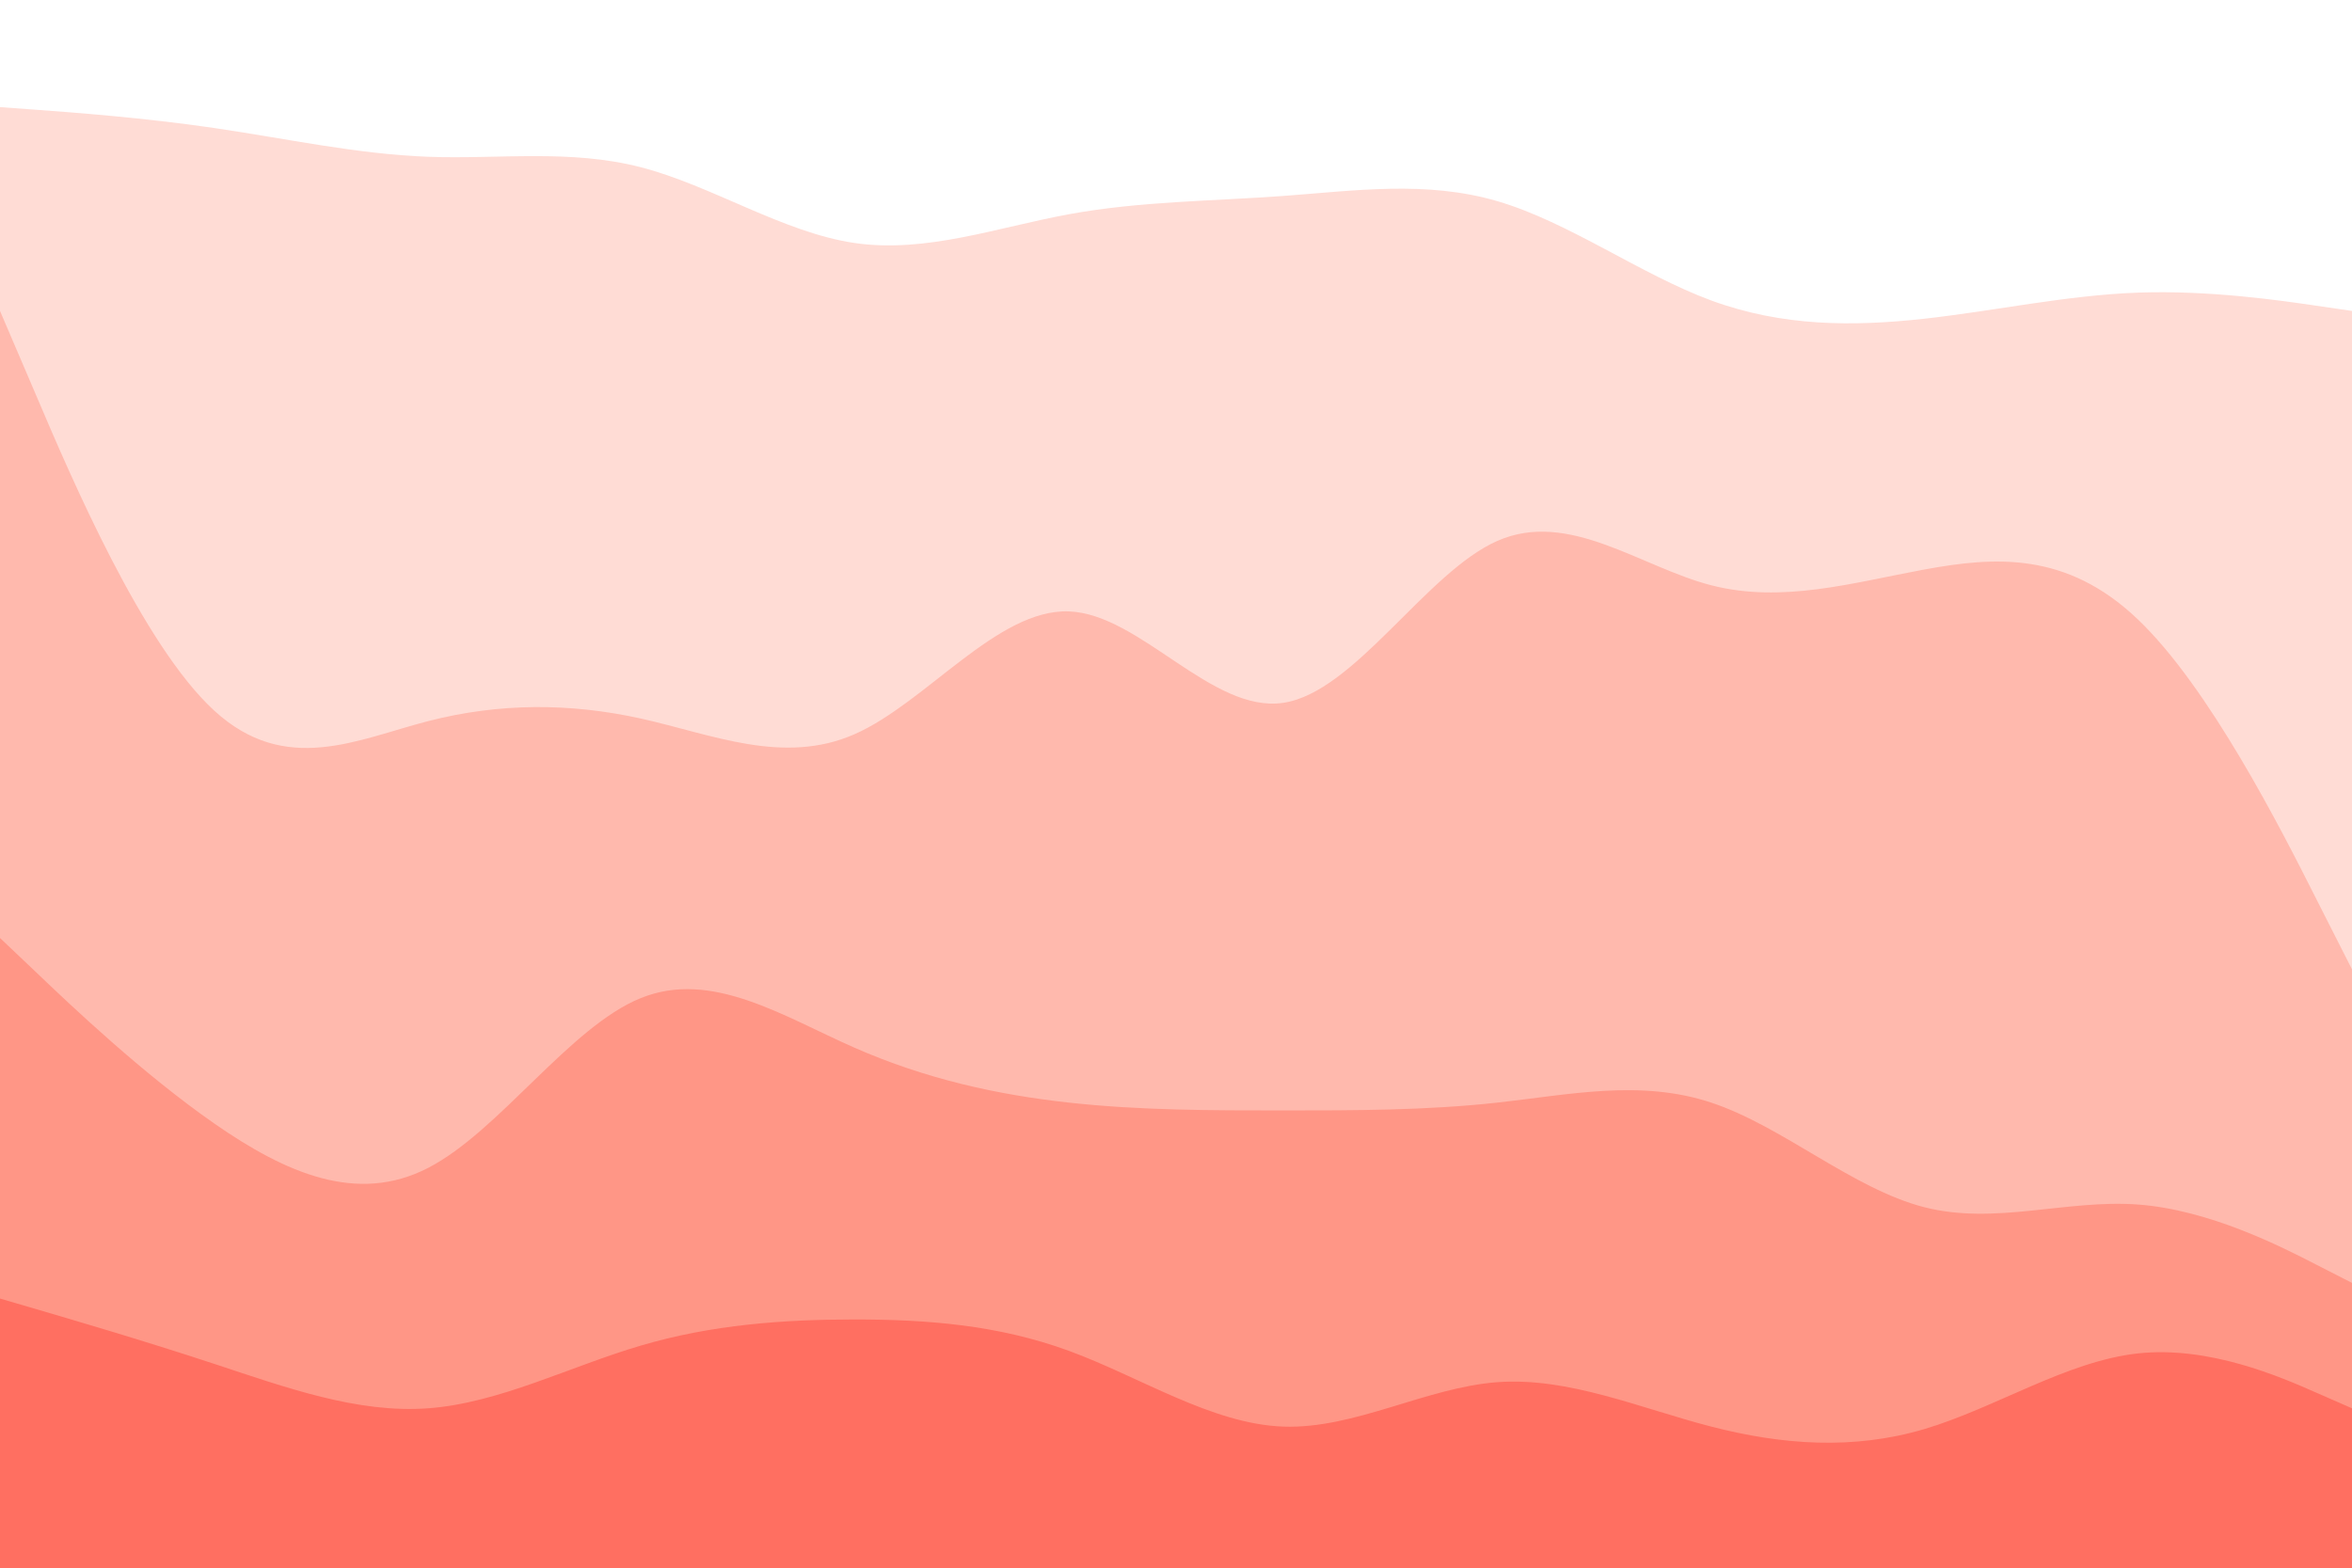
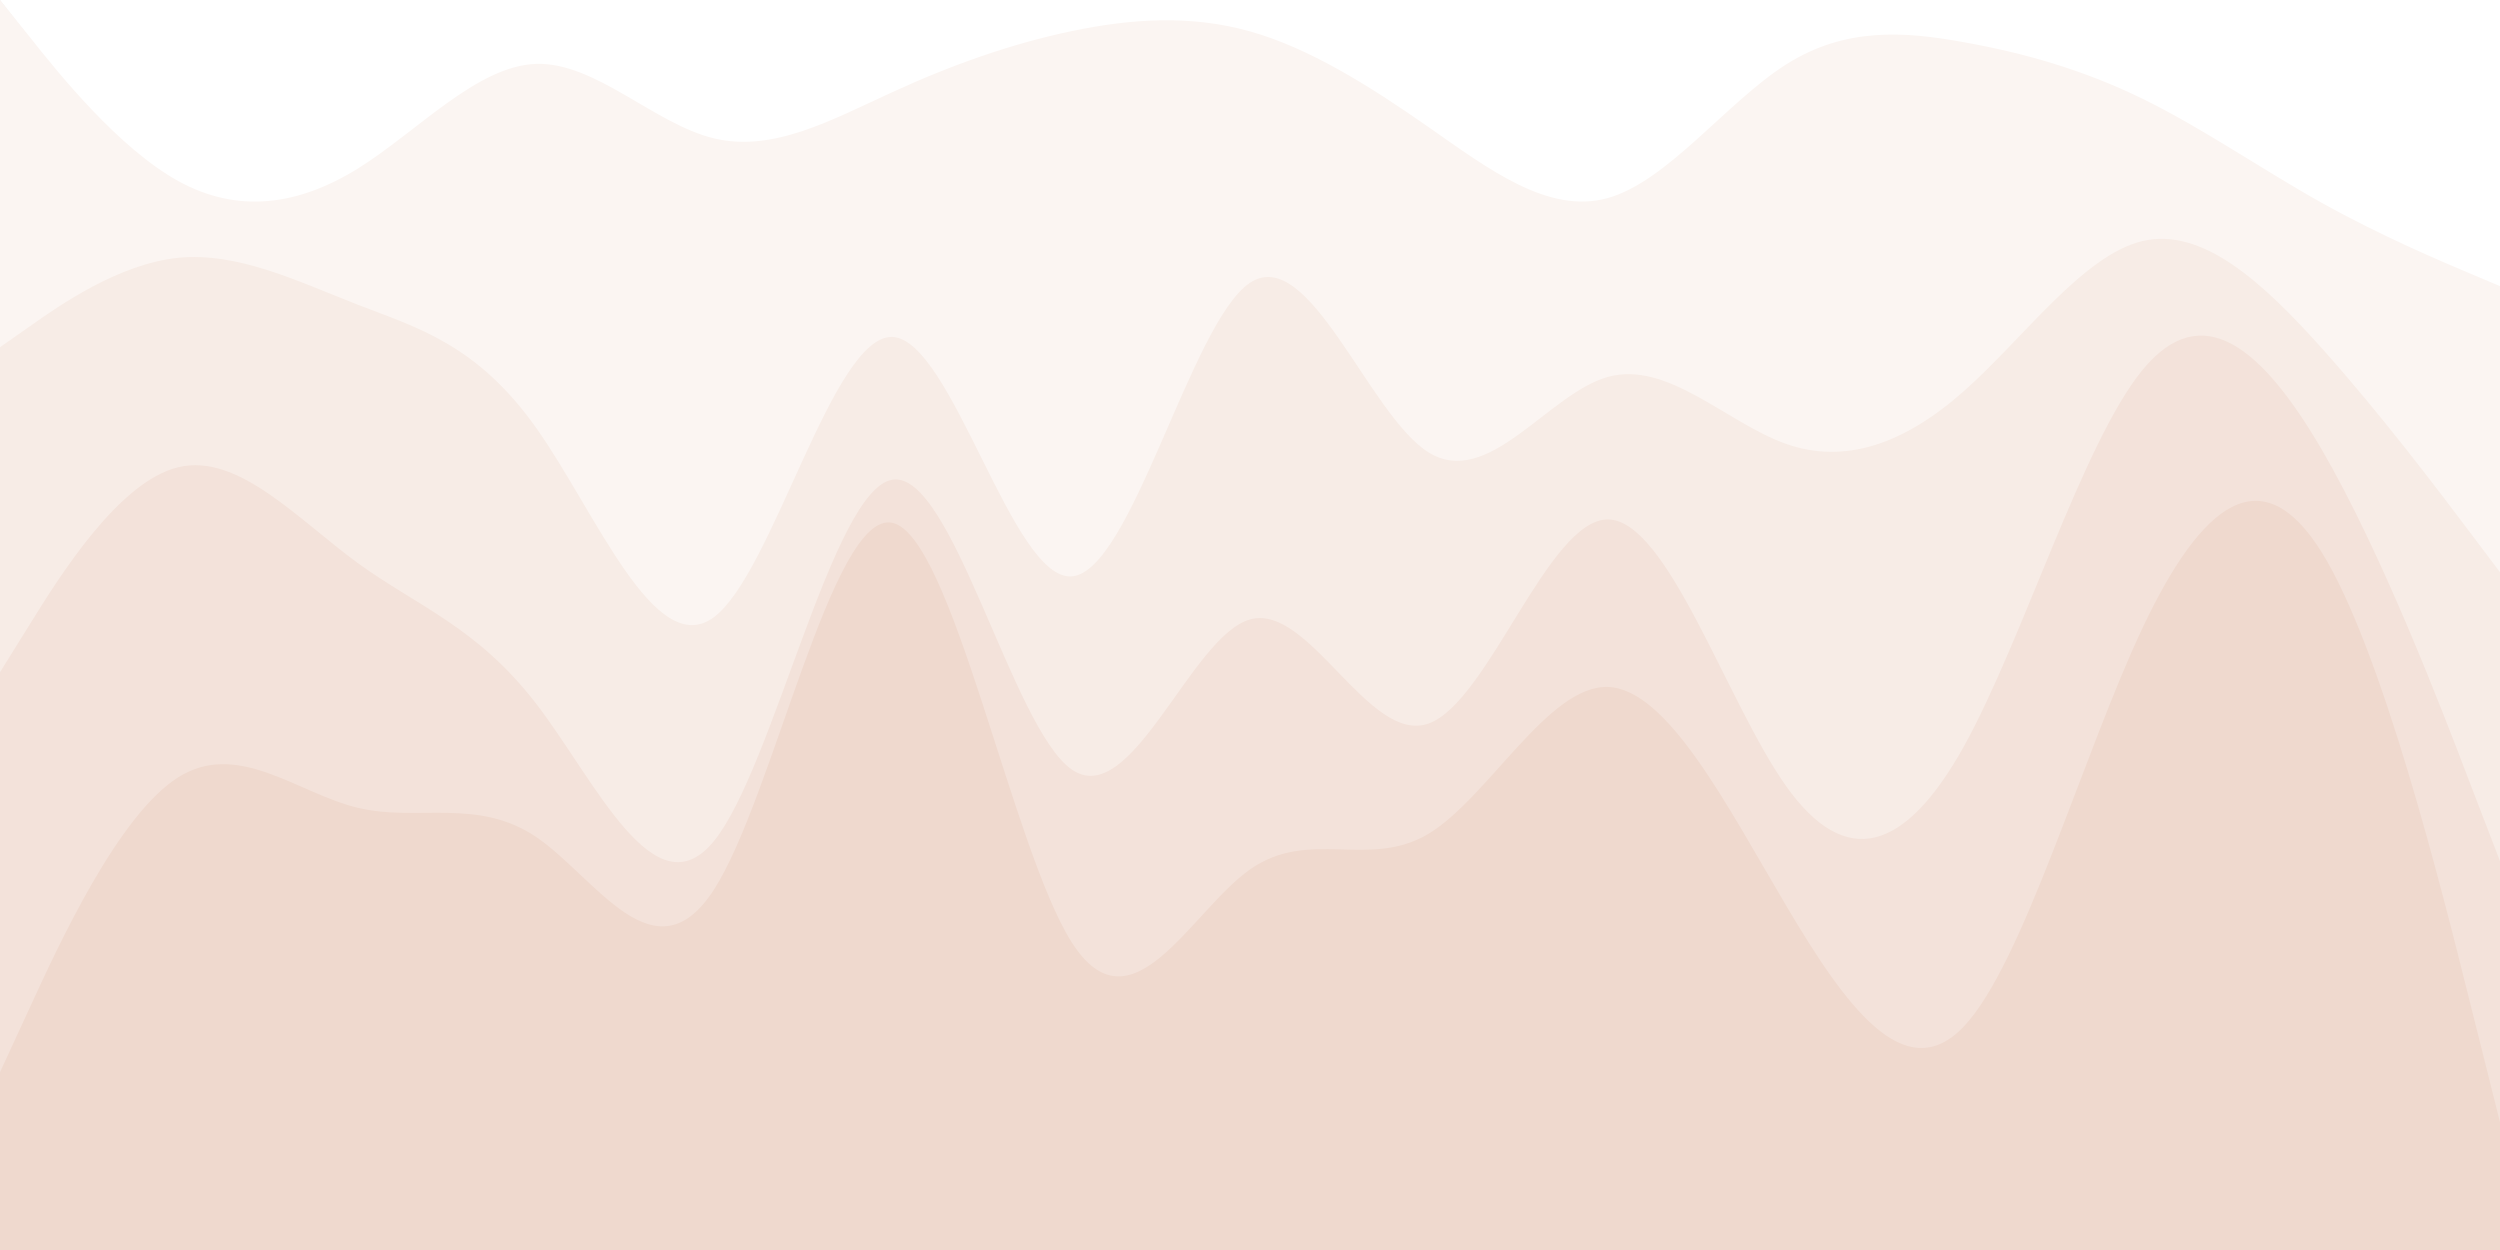
- <svg xmlns="http://www.w3.org/2000/svg" id="visual" viewBox="0 0 900 600" width="900" height="600" version="1.1">
-   <path d="M0 43L13.7 44C27.3 45 54.7 47 82 51C109.3 55 136.7 61 163.8 62C191 63 218 59 245.2 66C272.3 73 299.7 91 327 95C354.3 99 381.7 89 409 84C436.3 79 463.7 79 491 77C518.3 75 545.7 71 573 79C600.3 87 627.7 107 654.8 117C682 127 709 127 736.2 124C763.3 121 790.7 115 818 114C845.3 113 872.7 117 886.3 119L900 121L900 0L886.3 0C872.7 0 845.3 0 818 0C790.7 0 763.3 0 736.2 0C709 0 682 0 654.8 0C627.7 0 600.3 0 573 0C545.7 0 518.3 0 491 0C463.7 0 436.3 0 409 0C381.7 0 354.3 0 327 0C299.7 0 272.3 0 245.2 0C218 0 191 0 163.8 0C136.7 0 109.3 0 82 0C54.7 0 27.3 0 13.7 0L0 0Z" fill="#ffffff" />
-   <path d="M0 121L13.7 153C27.3 185 54.7 249 82 274C109.3 299 136.7 285 163.8 278C191 271 218 271 245.2 277C272.3 283 299.7 295 327 283C354.3 271 381.7 235 409 236C436.3 237 463.7 275 491 271C518.3 267 545.7 221 573 209C600.3 197 627.7 219 654.8 226C682 233 709 225 736.2 220C763.3 215 790.7 213 818 239C845.3 265 872.7 319 886.3 346L900 373L900 119L886.3 117C872.7 115 845.3 111 818 112C790.7 113 763.3 119 736.2 122C709 125 682 125 654.8 115C627.7 105 600.3 85 573 77C545.7 69 518.3 73 491 75C463.7 77 436.3 77 409 82C381.7 87 354.3 97 327 93C299.7 89 272.3 71 245.2 64C218 57 191 61 163.8 60C136.7 59 109.3 53 82 49C54.7 45 27.3 43 13.7 42L0 41Z" fill="#ffdcd5" />
-   <path d="M0 361L13.7 374C27.3 387 54.7 413 82 432C109.3 451 136.7 463 163.8 449C191 435 218 395 245.2 384C272.3 373 299.7 391 327 403C354.3 415 381.7 421 409 424C436.3 427 463.7 427 491 427C518.3 427 545.7 427 573 424C600.3 421 627.7 415 654.8 424C682 433 709 457 736.2 464C763.3 471 790.7 461 818 463C845.3 465 872.7 479 886.3 486L900 493L900 371L886.3 344C872.7 317 845.3 263 818 237C790.7 211 763.3 213 736.2 218C709 223 682 231 654.8 224C627.7 217 600.3 195 573 207C545.7 219 518.3 265 491 269C463.7 273 436.3 235 409 234C381.7 233 354.3 269 327 281C299.7 293 272.3 281 245.2 275C218 269 191 269 163.8 276C136.7 283 109.3 297 82 272C54.7 247 27.3 183 13.7 151L0 119Z" fill="#ffb9ad" />
-   <path d="M0 499L13.7 503C27.3 507 54.7 515 82 524C109.3 533 136.7 543 163.8 541C191 539 218 525 245.2 517C272.3 509 299.7 507 327 507C354.3 507 381.7 509 409 519C436.3 529 463.7 547 491 548C518.3 549 545.7 533 573 531C600.3 529 627.7 541 654.8 548C682 555 709 557 736.2 549C763.3 541 790.7 523 818 520C845.3 517 872.7 529 886.3 535L900 541L900 491L886.3 484C872.7 477 845.3 463 818 461C790.7 459 763.3 469 736.2 462C709 455 682 431 654.8 422C627.7 413 600.3 419 573 422C545.7 425 518.3 425 491 425C463.7 425 436.3 425 409 422C381.7 419 354.3 413 327 401C299.7 389 272.3 371 245.2 382C218 393 191 433 163.8 447C136.7 461 109.3 449 82 430C54.7 411 27.3 385 13.7 372L0 359Z" fill="#ff9686" />
-   <path d="M0 601L13.7 601C27.3 601 54.7 601 82 601C109.3 601 136.7 601 163.8 601C191 601 218 601 245.2 601C272.3 601 299.7 601 327 601C354.3 601 381.7 601 409 601C436.3 601 463.7 601 491 601C518.3 601 545.7 601 573 601C600.3 601 627.7 601 654.8 601C682 601 709 601 736.2 601C763.3 601 790.7 601 818 601C845.3 601 872.7 601 886.3 601L900 601L900 539L886.3 533C872.7 527 845.3 515 818 518C790.7 521 763.3 539 736.2 547C709 555 682 553 654.8 546C627.7 539 600.3 527 573 529C545.7 531 518.3 547 491 546C463.7 545 436.3 527 409 517C381.7 507 354.3 505 327 505C299.7 505 272.3 507 245.2 515C218 523 191 537 163.8 539C136.7 541 109.3 531 82 522C54.7 513 27.3 505 13.7 501L0 497Z" fill="#ff6f61" />
+ <svg xmlns="http://www.w3.org/2000/svg" id="visual" viewBox="0 0 900 450" width="900" height="450" version="1.1">
+   <path d="M0 0L10.7 13.7C21.3 27.3 42.7 54.7 64.2 66.8C85.7 79 107.3 76 128.8 62.3C150.3 48.7 171.7 24.3 193 23.7C214.3 23 235.7 46 257 51.5C278.3 57 299.7 45 321.2 35.2C342.7 25.3 364.3 17.7 385.8 13.2C407.3 8.7 428.7 7.3 450 13.3C471.3 19.3 492.7 32.7 514.2 47.7C535.7 62.7 557.3 79.3 578.8 73.3C600.3 67.3 621.7 38.7 643 25.2C664.3 11.7 685.7 13.3 707 17.2C728.3 21 749.7 27 771.2 37.5C792.7 48 814.3 63 835.8 75C857.3 87 878.7 96 889.3 100.5L900 105L900 0L889.3 0C878.7 0 857.3 0 835.8 0C814.3 0 792.7 0 771.2 0C749.7 0 728.3 0 707 0C685.7 0 664.3 0 643 0C621.7 0 600.3 0 578.8 0C557.3 0 535.7 0 514.2 0C492.7 0 471.3 0 450 0C428.7 0 407.3 0 385.8 0C364.3 0 342.7 0 321.2 0C299.7 0 278.3 0 257 0C235.7 0 214.3 0 193 0C171.7 0 150.3 0 128.8 0C107.3 0 85.7 0 64.2 0C42.7 0 21.3 0 10.7 0L0 0Z" fill="#ffffff" />
+   <path d="M0 127L10.7 119.5C21.3 112 42.7 97 64.2 94.8C85.7 92.7 107.3 103.3 128.8 111.7C150.3 120 171.7 126 193 156C214.3 186 235.7 240 257 224.2C278.3 208.3 299.7 122.7 321.2 123.3C342.7 124 364.3 211 385.8 209.5C407.3 208 428.7 118 450 103.8C471.3 89.7 492.7 151.3 514.2 164.8C535.7 178.3 557.3 143.7 578.8 137.7C600.3 131.7 621.7 154.3 643 161.8C664.3 169.3 685.7 161.7 707 142.8C728.3 124 749.7 94 771.2 88.8C792.7 83.7 814.3 103.3 835.8 127.3C857.3 151.3 878.7 179.7 889.3 193.8L900 208L900 103L889.3 98.5C878.7 94 857.3 85 835.8 73C814.3 61 792.7 46 771.2 35.5C749.7 25 728.3 19 707 15.2C685.7 11.3 664.3 9.7 643 23.2C621.7 36.7 600.3 65.3 578.8 71.3C557.3 77.3 535.7 60.7 514.2 45.7C492.7 30.7 471.3 17.3 450 11.3C428.7 5.3 407.3 6.7 385.8 11.2C364.3 15.7 342.7 23.3 321.2 33.2C299.7 43 278.3 55 257 49.8C235.7 44.7 214.3 22.3 193 23C171.7 23.7 150.3 47.3 128.8 60.7C107.3 74 85.7 77 64.2 65.2C42.7 53.3 21.3 26.7 10.7 13.3L0 0Z" fill="#fbf5f2" />
+   <path d="M0 244L10.7 226.8C21.3 209.7 42.7 175.3 64.2 170.2C85.7 165 107.3 189 128.8 204.7C150.3 220.3 171.7 227.7 193 255.3C214.3 283 235.7 331 257 304.8C278.3 278.7 299.7 178.3 321.2 174.7C342.7 171 364.3 264 385.8 279C407.3 294 428.7 231 450 225C471.3 219 492.7 270 514.2 262.5C535.7 255 557.3 189 578.8 189C600.3 189 621.7 255 643 285C664.3 315 685.7 309 707 270.7C728.3 232.3 749.7 161.7 771.2 135.3C792.7 109 814.3 127 835.8 163.8C857.3 200.7 878.7 256.3 889.3 284.2L900 312L900 206L889.3 191.8C878.7 177.7 857.3 149.3 835.8 125.3C814.3 101.3 792.7 81.7 771.2 86.8C749.7 92 728.3 122 707 140.8C685.7 159.7 664.3 167.3 643 159.8C621.7 152.3 600.3 129.7 578.8 135.7C557.3 141.7 535.7 176.3 514.2 162.8C492.7 149.3 471.3 87.7 450 101.8C428.7 116 407.3 206 385.8 207.5C364.3 209 342.7 122 321.2 121.3C299.7 120.7 278.3 206.3 257 222.2C235.7 238 214.3 184 193 154C171.7 124 150.3 118 128.8 109.7C107.3 101.3 85.7 90.7 64.2 92.8C42.7 95 21.3 110 10.7 117.5L0 125Z" fill="#f7ece6" />
+   <path d="M0 388L10.7 364.8C21.3 341.7 42.7 295.3 64.2 281.8C85.7 268.3 107.3 287.7 128.8 292.8C150.3 298 171.7 289 193 303.3C214.3 317.7 235.7 355.3 257 322.3C278.3 289.3 299.7 185.7 321.2 190.2C342.7 194.7 364.3 307.3 385.8 341.2C407.3 375 428.7 330 450 315C471.3 300 492.7 315 514.2 302.2C535.7 289.3 557.3 248.7 578.8 249.3C600.3 250 621.7 292 643 328C664.3 364 685.7 394 707 371.5C728.3 349 749.7 274 771.2 228.3C792.7 182.7 814.3 166.3 835.8 200.8C857.3 235.3 878.7 320.7 889.3 363.3L900 406L900 310L889.3 282.2C878.7 254.3 857.3 198.7 835.8 161.8C814.3 125 792.7 107 771.2 133.3C749.7 159.7 728.3 230.3 707 268.7C685.7 307 664.3 313 643 283C621.7 253 600.3 187 578.8 187C557.3 187 535.7 253 514.2 260.5C492.7 268 471.3 217 450 223C428.7 229 407.3 292 385.8 277C364.3 262 342.7 169 321.2 172.7C299.7 176.3 278.3 276.7 257 302.8C235.7 329 214.3 281 193 253.3C171.7 225.7 150.3 218.3 128.8 202.7C107.3 187 85.7 163 64.2 168.2C42.7 173.3 21.3 207.7 10.7 224.8L0 242Z" fill="#f3e2da" />
+   <path d="M0 451L10.7 451C21.3 451 42.7 451 64.2 451C85.7 451 107.3 451 128.8 451C150.3 451 171.7 451 193 451C214.3 451 235.7 451 257 451C278.3 451 299.7 451 321.2 451C342.7 451 364.3 451 385.8 451C407.3 451 428.7 451 450 451C471.3 451 492.7 451 514.2 451C535.7 451 557.3 451 578.8 451C600.3 451 621.7 451 643 451C664.3 451 685.7 451 707 451C728.3 451 749.7 451 771.2 451C792.7 451 814.3 451 835.8 451C857.3 451 878.7 451 889.3 451L900 451L900 404L889.3 361.3C878.7 318.7 857.3 233.3 835.8 198.8C814.3 164.3 792.7 180.7 771.2 226.3C749.7 272 728.3 347 707 369.5C685.7 392 664.3 362 643 326C621.7 290 600.3 248 578.8 247.3C557.3 246.7 535.7 287.3 514.2 300.2C492.7 313 471.3 298 450 313C428.7 328 407.3 373 385.8 339.2C364.3 305.3 342.7 192.7 321.2 188.2C299.7 183.7 278.3 287.3 257 320.3C235.7 353.3 214.3 315.7 193 301.3C171.7 287 150.3 296 128.8 290.8C107.3 285.7 85.7 266.3 64.2 279.8C42.7 293.3 21.3 339.7 10.7 362.8L0 386Z" fill="#efd9ce" />
</svg>
